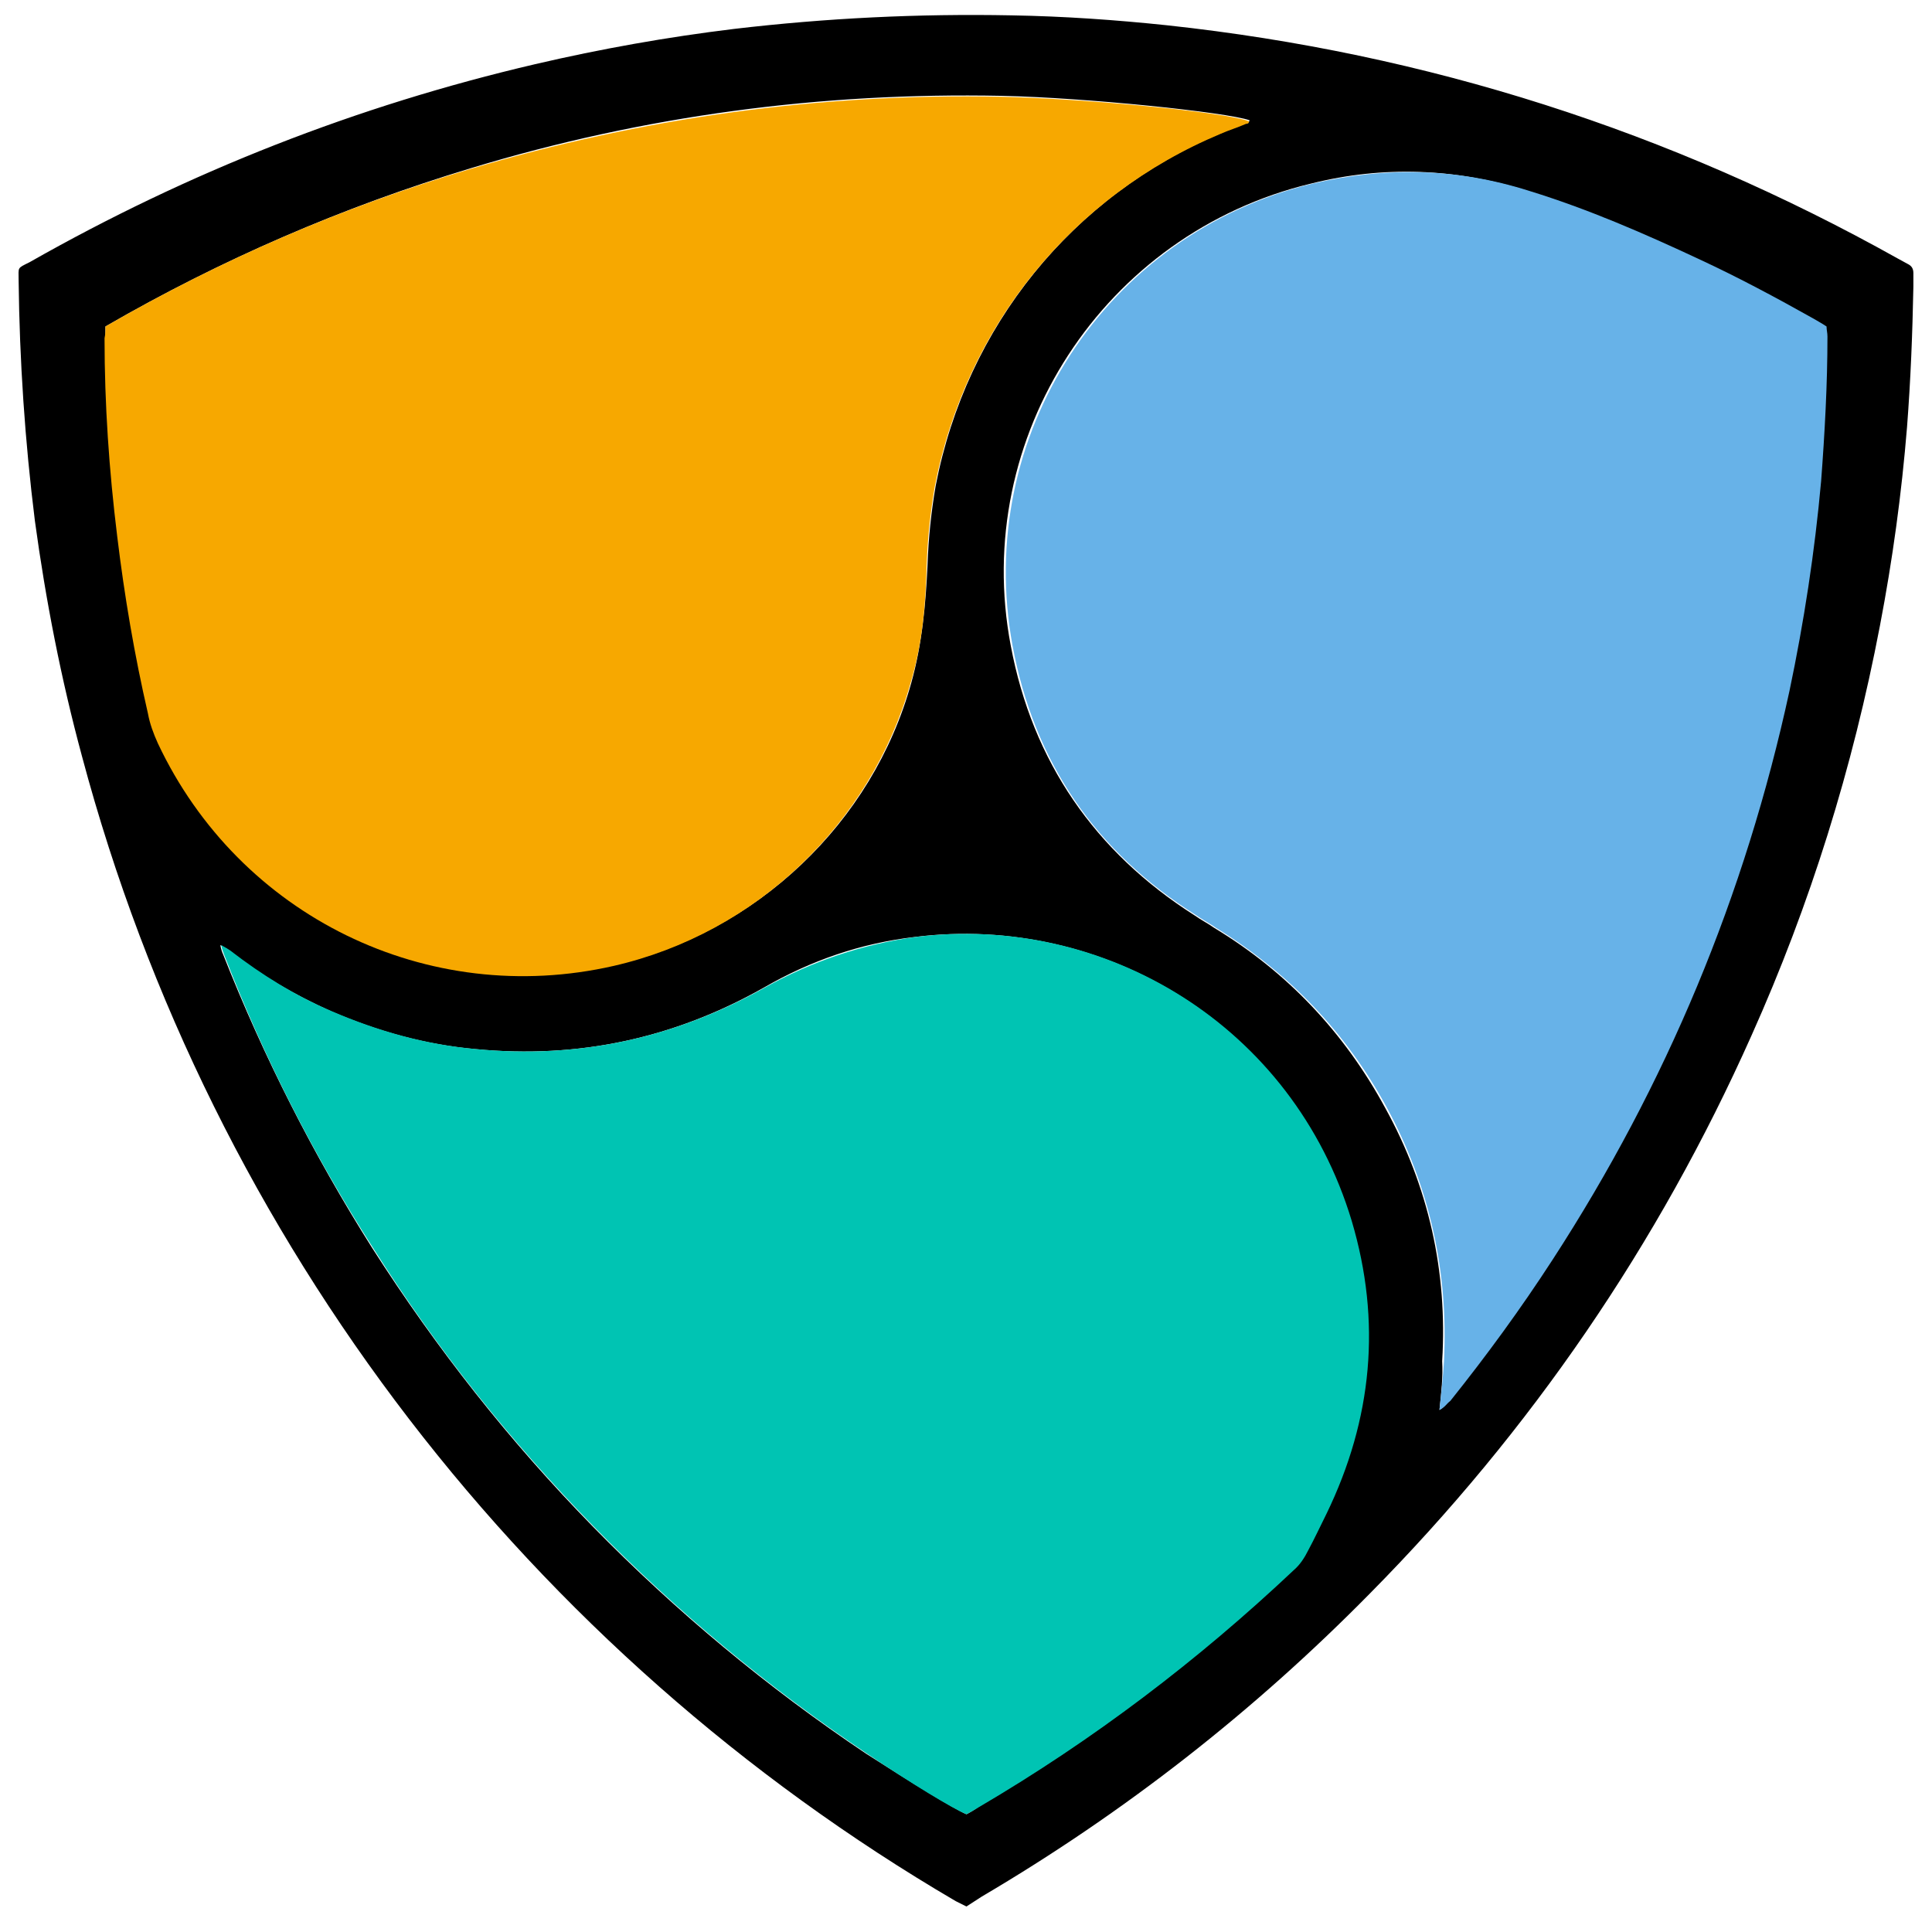
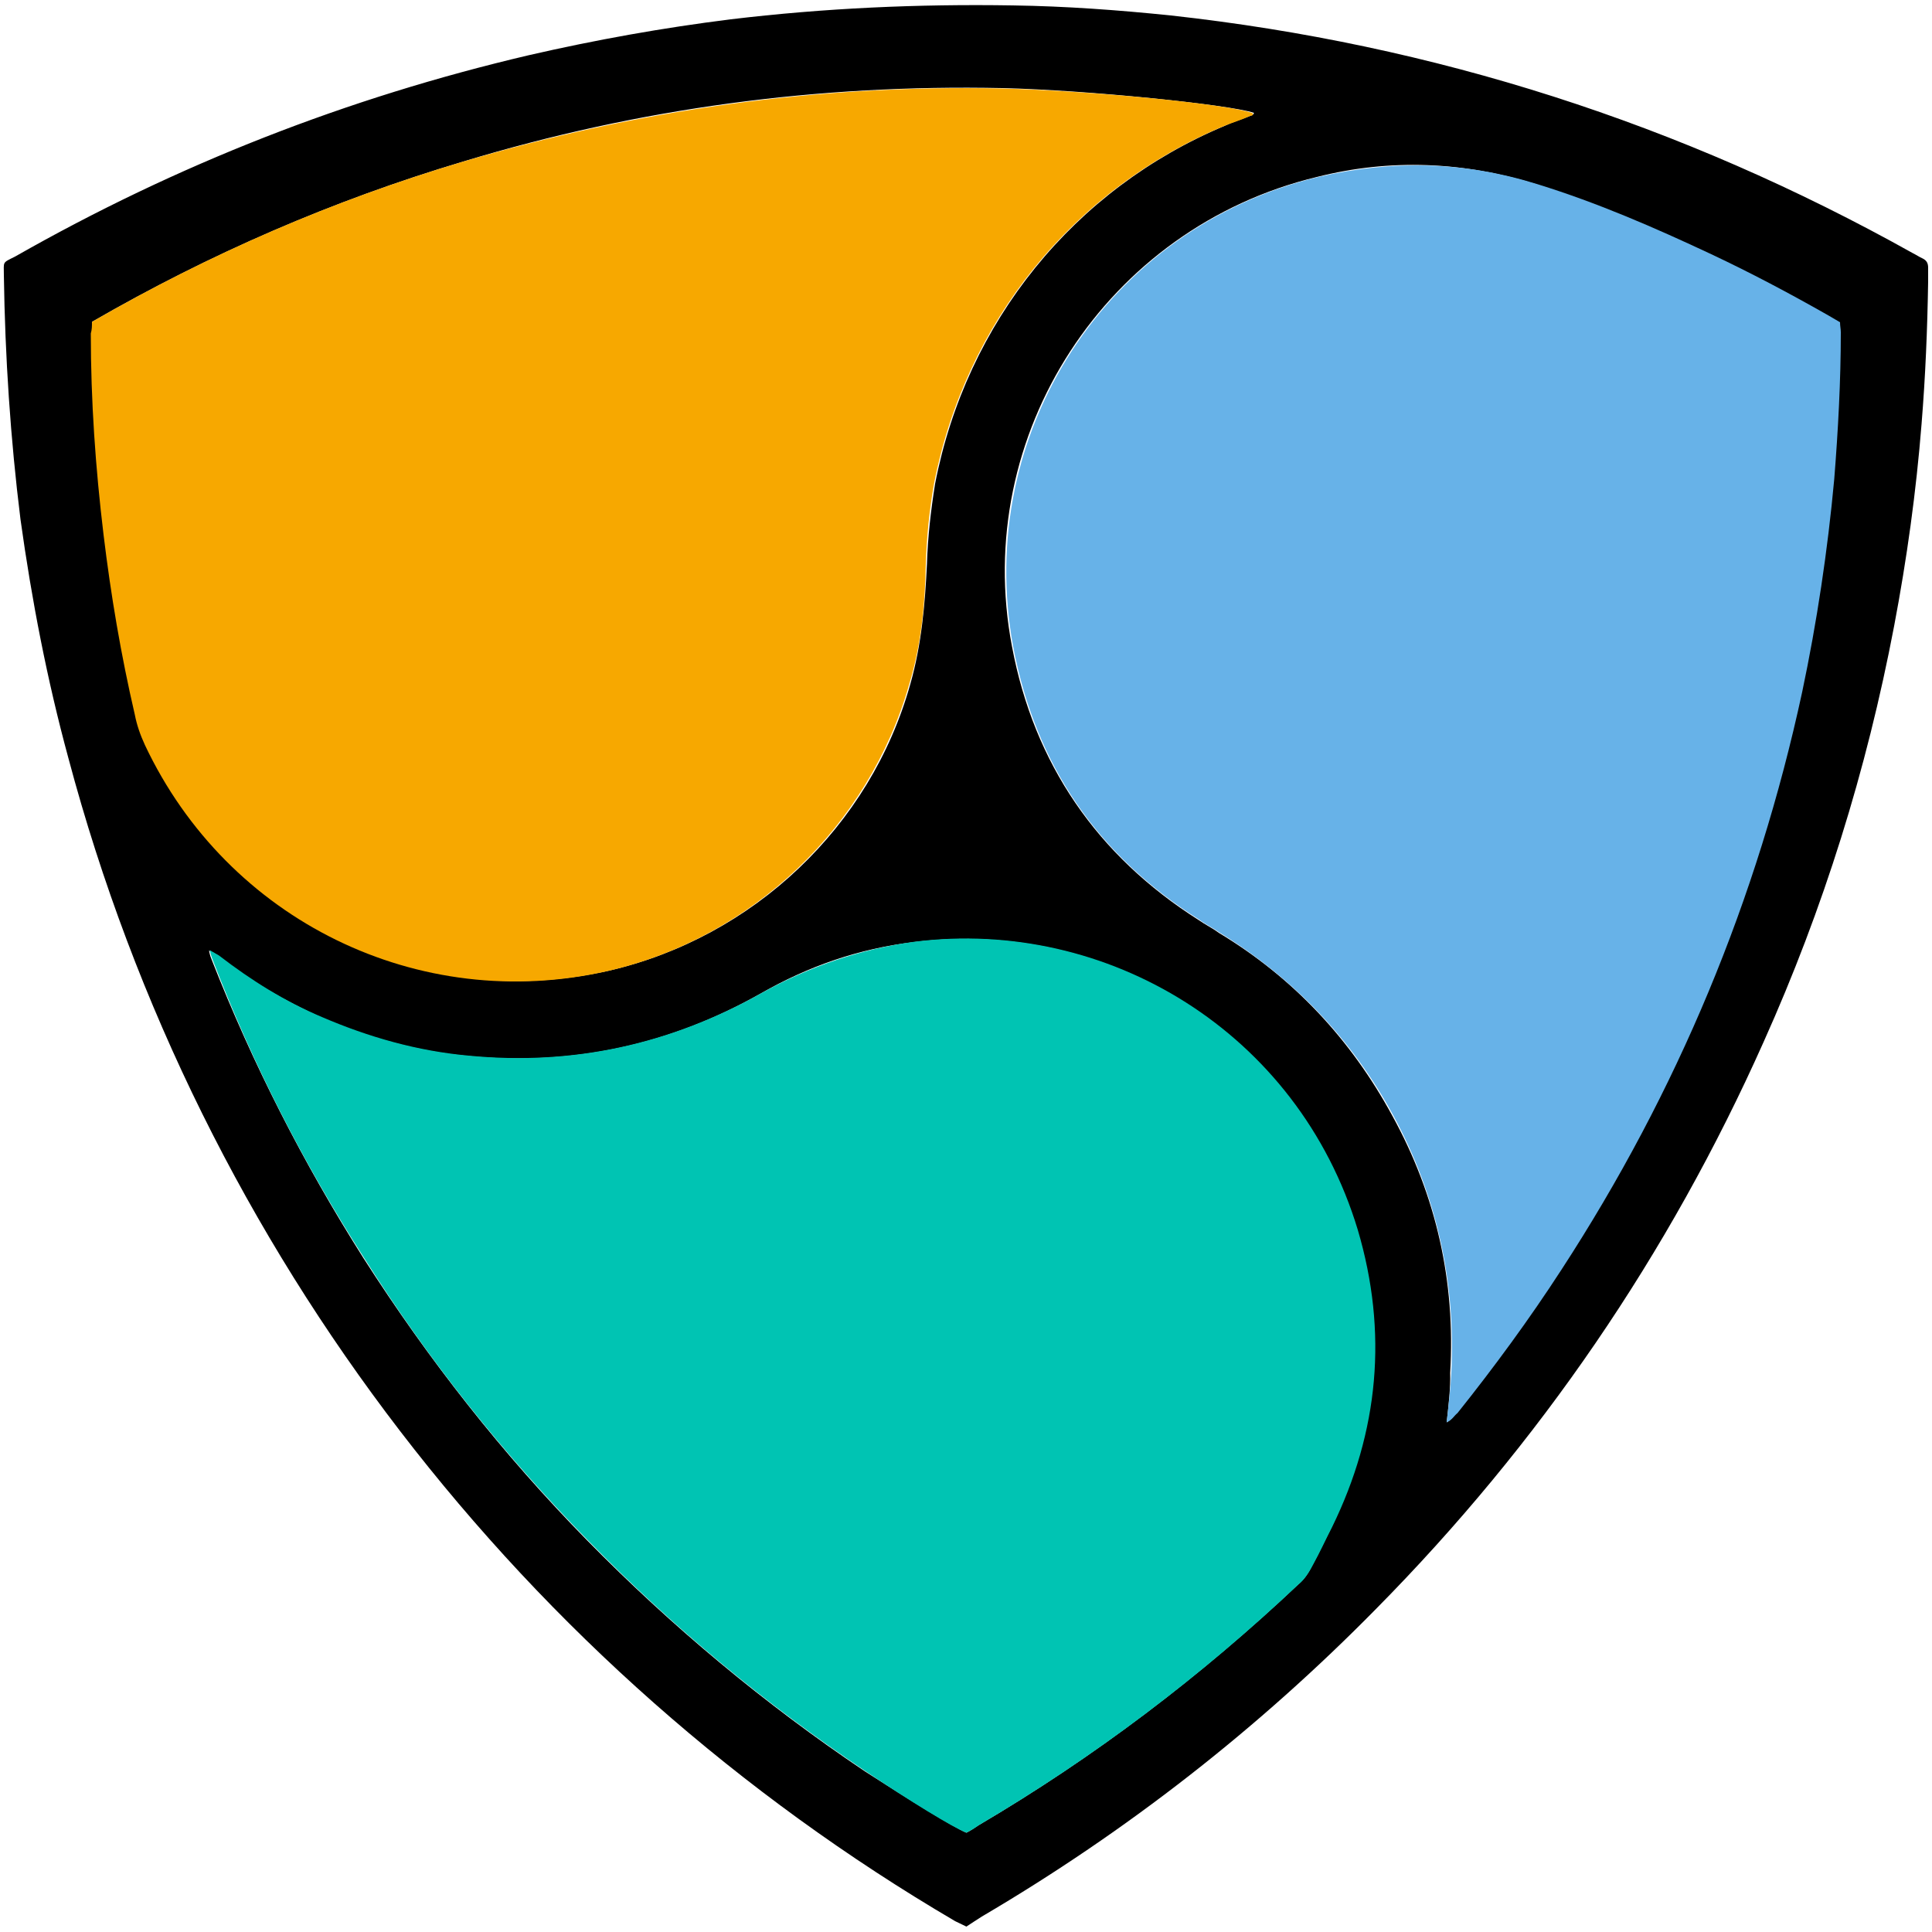
- <svg xmlns="http://www.w3.org/2000/svg" version="1.1" id="Layer_1" x="0px" y="0px" viewBox="1000 -1000 2500 2500" style="enable-background:new 1000 -1000 2500 2500;" xml:space="preserve">
-   <path d="M2250.584,1466.993l-14.044-7.022c-547.706-320.665-961.996-849.646-1130.521-1481.615  c-26.917-99.477-46.812-201.294-60.856-304.281c-12.874-102.987-19.895-207.145-21.066-311.303c0-17.555-2.341-15.214,14.044-23.406  c205.975-117.031,423.653-202.464,654.204-256.298c85.433-19.895,170.866-35.109,257.469-45.642  c119.372-14.044,238.744-19.895,359.286-17.555c67.878,1.17,134.586,5.852,201.294,12.873  c335.879,36.28,650.693,136.927,945.612,301.94c4.681,2.341,8.192,4.681,12.874,7.022c4.681,2.341,7.022,5.852,7.022,11.703v17.555  c-1.17,60.856-3.511,120.542-8.192,181.398c-7.022,86.603-18.725,172.036-35.109,257.469  c-35.109,183.739-90.114,360.456-166.184,530.151c-120.542,270.342-285.556,511.426-493.871,722.082  c-149.8,152.141-317.155,283.215-502.064,392.054C2263.458,1458.801,2257.606,1462.312,2250.584,1466.993L2250.584,1466.993z   M1136.447-577.542v14.044c0,85.433,5.852,172.036,16.384,256.298c9.363,77.241,22.236,153.311,39.791,229.381  c3.511,12.873,7.022,25.747,12.873,38.62c105.328,223.53,348.753,342.901,589.837,287.897  c183.739-42.131,333.539-183.739,383.862-365.137c14.044-50.323,18.725-101.817,21.066-153.311  c1.17-33.939,4.681-67.878,10.533-101.817c39.791-205.975,176.717-375.67,369.818-456.422c10.533-4.681,22.236-8.192,32.769-12.873  c1.17-1.17,3.511-1.17,3.511-3.511c-30.428-10.533-211.826-29.258-320.665-31.598c-234.062-4.681-463.444,25.747-686.973,93.625  C1443.069-732.023,1286.247-664.145,1136.447-577.542L1136.447-577.542z M2862.657,824.492c5.852-3.511,9.363-8.192,11.703-11.703  c46.812-58.516,91.284-119.372,132.245-182.569c146.289-227.041,249.277-471.636,306.622-736.126  c19.895-90.114,32.769-180.228,40.961-271.512c5.852-62.027,8.192-124.053,8.192-187.25c0-4.681,0-8.192-1.17-12.873l-17.555-10.533  c-47.983-26.917-97.136-52.664-146.289-76.07c-72.559-33.939-145.119-64.367-221.189-88.944  c-92.454-29.258-186.079-32.769-279.704-9.362c-268.001,64.367-440.037,327.687-388.543,598.029  c28.087,149.8,108.839,266.831,237.573,348.753c8.192,5.852,17.555,10.533,25.747,16.384  c94.795,57.345,168.525,135.756,221.189,232.892c56.175,101.817,80.751,211.827,73.73,327.687  C2867.338,781.19,2864.998,802.256,2862.657,824.492L2862.657,824.492z M2250.584,1347.621c4.681-2.341,10.533-5.852,15.214-9.363  c147.459-86.603,283.215-189.59,407.269-306.622c8.192-7.022,14.044-16.384,18.725-25.747c8.192-15.214,16.384-31.598,23.406-46.812  c58.516-121.712,71.389-248.106,32.769-379.181c-76.07-252.787-319.495-397.906-564.09-367.478  c-70.219,8.192-134.586,30.428-195.442,65.537c-115.861,65.537-239.914,92.455-373.329,79.581  c-65.537-5.852-127.564-23.406-187.25-49.153c-46.812-21.066-91.284-46.812-131.075-78.411c-2.341-2.341-5.852-3.511-11.703-7.022  c1.17,5.852,2.341,9.363,3.511,11.703c52.664,133.416,117.031,259.809,193.101,380.351  c83.092,129.905,177.887,250.447,285.556,360.456c107.669,110.009,225.87,208.316,353.434,293.748  C2179.195,1306.661,2234.2,1340.6,2250.584,1347.621L2250.584,1347.621z" />
-   <path style="fill:#F7A800;" d="M1136.447-577.542c149.8-86.603,306.622-154.481,471.636-203.634  c224.7-66.708,452.911-98.306,686.973-93.625c108.839,2.341,290.237,19.895,320.665,31.598c1.17,2.341-1.17,3.511-3.511,3.511  c-10.533,4.681-22.236,8.192-32.769,12.873c-193.102,80.752-330.028,250.447-369.819,456.422  c-5.852,33.939-9.363,67.878-10.533,101.817c-1.17,51.494-5.852,102.987-21.065,153.311  c-51.494,181.398-200.123,323.006-383.862,365.137c-241.084,55.005-484.509-64.367-589.837-287.897  c-5.852-12.873-10.533-25.747-12.873-38.62c-17.555-76.07-30.428-152.141-39.791-229.381  c-10.533-85.433-16.384-170.866-16.384-256.298C1136.447-568.179,1136.447-571.69,1136.447-577.542L1136.447-577.542z" />
-   <path style="fill:#67B2E8;" d="M2862.657,824.492c2.341-22.236,4.681-42.131,5.852-63.197  c5.852-115.861-18.725-225.87-73.73-327.687c-52.664-97.136-126.394-174.376-221.189-232.892  c-8.192-5.852-17.555-10.533-25.747-16.384c-129.905-81.922-209.486-197.783-237.573-348.753  c-50.323-271.512,120.542-533.662,388.543-598.029c94.795-22.236,187.25-19.895,279.705,9.362  c76.07,23.406,148.629,55.005,221.189,88.944c50.323,23.406,98.306,49.153,146.289,76.07c5.852,3.511,10.533,5.852,17.555,10.533  c0,4.681,1.17,8.192,1.17,12.873c0,62.027-3.511,125.223-8.192,187.25c-8.192,91.284-22.236,182.569-40.961,271.512  c-57.345,264.49-159.163,509.086-306.622,736.126c-40.961,63.197-85.433,124.053-132.245,182.569  C2872.02,816.3,2869.679,820.981,2862.657,824.492z" />
-   <path style="fill:#00C4B3;" d="M2250.584,1347.621c-17.555-7.022-71.389-39.791-128.734-78.411  c-127.564-85.433-245.765-183.739-353.434-293.748s-203.634-230.551-285.556-360.456  c-77.241-120.542-141.608-246.936-193.101-380.351c-1.17-3.511-2.341-5.852-3.511-11.703c5.852,3.511,8.192,4.681,11.703,7.022  c40.961,31.598,84.262,58.516,131.075,78.411c59.686,25.747,121.712,43.302,187.25,49.153  c132.245,12.873,256.298-14.044,373.329-79.581c60.856-33.939,126.394-56.175,195.442-65.537  c244.595-30.428,488.02,114.691,564.09,367.478c38.62,129.905,26.917,256.298-32.769,379.181  c-8.192,16.384-15.214,31.598-23.406,46.812c-4.681,9.362-10.533,18.725-18.725,25.747  c-124.053,117.031-259.809,220.019-407.269,306.622C2261.117,1341.769,2255.265,1345.28,2250.584,1347.621L2250.584,1347.621z" />
+ <svg xmlns="http://www.w3.org/2000/svg" version="1.1" id="Layer_1" x="0px" y="0px" viewBox="0 0 500 500" style="enable-background:new 0 0 500 500;" xml:space="preserve">
+   <style type="text/css">
+ 	.st0{fill:#F7A800;}
+ 	.st1{fill:#67B2E8;}
+ 	.st2{fill:#00C4B3;}
+ </style>
+   <path d="M250.1,498.6l-2.9-1.4C136,432,51.9,324.6,17.7,196.2c-5.5-20.2-9.5-40.9-12.4-61.8c-2.6-20.9-4-42.1-4.3-63.2  c0-3.6-0.5-3.1,2.9-4.8c41.8-23.8,86-41.1,132.9-52.1c17.4-4,34.7-7.1,52.3-9.3c24.2-2.9,48.5-4,73-3.6c13.8,0.2,27.3,1.2,40.9,2.6  C371.1,11.5,435.1,32,495,65.5c1,0.5,1.7,1,2.6,1.4c1,0.5,1.4,1.2,1.4,2.4v3.6c-0.2,12.4-0.7,24.5-1.7,36.8  c-1.4,17.6-3.8,34.9-7.1,52.3c-7.1,37.3-18.3,73.2-33.8,107.7c-24.5,54.9-58,103.9-100.3,146.7c-30.4,30.9-64.4,57.5-102,79.6  C252.7,496.9,251.6,497.6,250.1,498.6L250.1,498.6z M23.8,83.3v2.9c0,17.4,1.2,34.9,3.3,52.1c1.9,15.7,4.5,31.1,8.1,46.6  c0.7,2.6,1.4,5.2,2.6,7.8c21.4,45.4,70.8,69.6,119.8,58.5c37.3-8.6,67.7-37.3,78-74.2c2.9-10.2,3.8-20.7,4.3-31.1  c0.2-6.9,1-13.8,2.1-20.7c8.1-41.8,35.9-76.3,75.1-92.7c2.1-1,4.5-1.7,6.7-2.6c0.2-0.2,0.7-0.2,0.7-0.7c-6.2-2.1-43-5.9-65.1-6.4  c-47.5-1-94.1,5.2-139.5,19C86.1,51.9,54.3,65.7,23.8,83.3L23.8,83.3z M374.4,368.1c1.2-0.7,1.9-1.7,2.4-2.4  c9.5-11.9,18.5-24.2,26.9-37.1c29.7-46.1,50.6-95.8,62.3-149.5c4-18.3,6.7-36.6,8.3-55.1c1.2-12.6,1.7-25.2,1.7-38  c0-1,0-1.7-0.2-2.6l-3.6-2.1c-9.7-5.5-19.7-10.7-29.7-15.5c-14.7-6.9-29.5-13.1-44.9-18.1c-18.8-5.9-37.8-6.7-56.8-1.9  c-54.4,13.1-89.4,66.6-78.9,121.5c5.7,30.4,22.1,54.2,48.3,70.8c1.7,1.2,3.6,2.1,5.2,3.3c19.3,11.6,34.2,27.6,44.9,47.3  c11.4,20.7,16.4,43,15,66.6C375.4,359.3,374.9,363.6,374.4,368.1L374.4,368.1z M250.1,474.3c1-0.5,2.1-1.2,3.1-1.9  c29.9-17.6,57.5-38.5,82.7-62.3c1.7-1.4,2.9-3.3,3.8-5.2c1.7-3.1,3.3-6.4,4.8-9.5c11.9-24.7,14.5-50.4,6.7-77  c-15.5-51.3-64.9-80.8-114.6-74.6c-14.3,1.7-27.3,6.2-39.7,13.3c-23.5,13.3-48.7,18.8-75.8,16.2c-13.3-1.2-25.9-4.8-38-10  c-9.5-4.3-18.5-9.5-26.6-15.9c-0.5-0.5-1.2-0.7-2.4-1.4c0.2,1.2,0.5,1.9,0.7,2.4C65.4,275.4,78.5,301,94,325.5  c16.9,26.4,36.1,50.9,58,73.2c21.9,22.3,45.9,42.3,71.8,59.7C235.6,466,246.8,472.9,250.1,474.3L250.1,474.3z" />
+   <path class="st0" d="M23.8,83.3c30.4-17.6,62.3-31.4,95.8-41.4c45.6-13.5,92-20,139.5-19c22.1,0.5,58.9,4,65.1,6.4  c0.2,0.5-0.2,0.7-0.7,0.7c-2.1,1-4.5,1.7-6.7,2.6c-39.2,16.4-67,50.9-75.1,92.7c-1.2,6.9-1.9,13.8-2.1,20.7  c-0.2,10.5-1.2,20.9-4.3,31.1c-10.5,36.8-40.6,65.6-78,74.2c-49,11.2-98.4-13.1-119.8-58.5c-1.2-2.6-2.1-5.2-2.6-7.8  c-3.6-15.5-6.2-30.9-8.1-46.6c-2.1-17.4-3.3-34.7-3.3-52.1C23.8,85.2,23.8,84.5,23.8,83.3L23.8,83.3z" />
+   <path class="st1" d="M374.4,368.1c0.5-4.5,1-8.6,1.2-12.8c1.2-23.5-3.8-45.9-15-66.6c-10.7-19.7-25.7-35.4-44.9-47.3  c-1.7-1.2-3.6-2.1-5.2-3.3c-26.4-16.6-42.5-40.2-48.3-70.8C252,112.1,286.7,58.8,341.2,45.8c19.3-4.5,38-4,56.8,1.9  c15.5,4.8,30.2,11.2,44.9,18.1c10.2,4.8,20,10,29.7,15.5c1.2,0.7,2.1,1.2,3.6,2.1c0,1,0.2,1.7,0.2,2.6c0,12.6-0.7,25.4-1.7,38  c-1.7,18.5-4.5,37.1-8.3,55.1c-11.6,53.7-32.3,103.4-62.3,149.5c-8.3,12.8-17.4,25.2-26.9,37.1C376.3,366.4,375.9,367.4,374.4,368.1  z" />
+   <path class="st2" d="M250.1,474.3c-3.6-1.4-14.5-8.1-26.1-15.9c-25.9-17.4-49.9-37.3-71.8-59.7c-21.9-22.3-41.4-46.8-58-73.2  C78.5,301,65.4,275.4,55,248.3c-0.2-0.7-0.5-1.2-0.7-2.4c1.2,0.7,1.7,1,2.4,1.4c8.3,6.4,17.1,11.9,26.6,15.9  c12.1,5.2,24.7,8.8,38,10c26.9,2.6,52.1-2.9,75.8-16.2c12.4-6.9,25.7-11.4,39.7-13.3c49.7-6.2,99.1,23.3,114.6,74.6  c7.8,26.4,5.5,52.1-6.7,77c-1.7,3.3-3.1,6.4-4.8,9.5c-1,1.9-2.1,3.8-3.8,5.2c-25.2,23.8-52.8,44.7-82.7,62.3  C252.3,473.1,251.1,473.8,250.1,474.3L250.1,474.3z" />
</svg>
